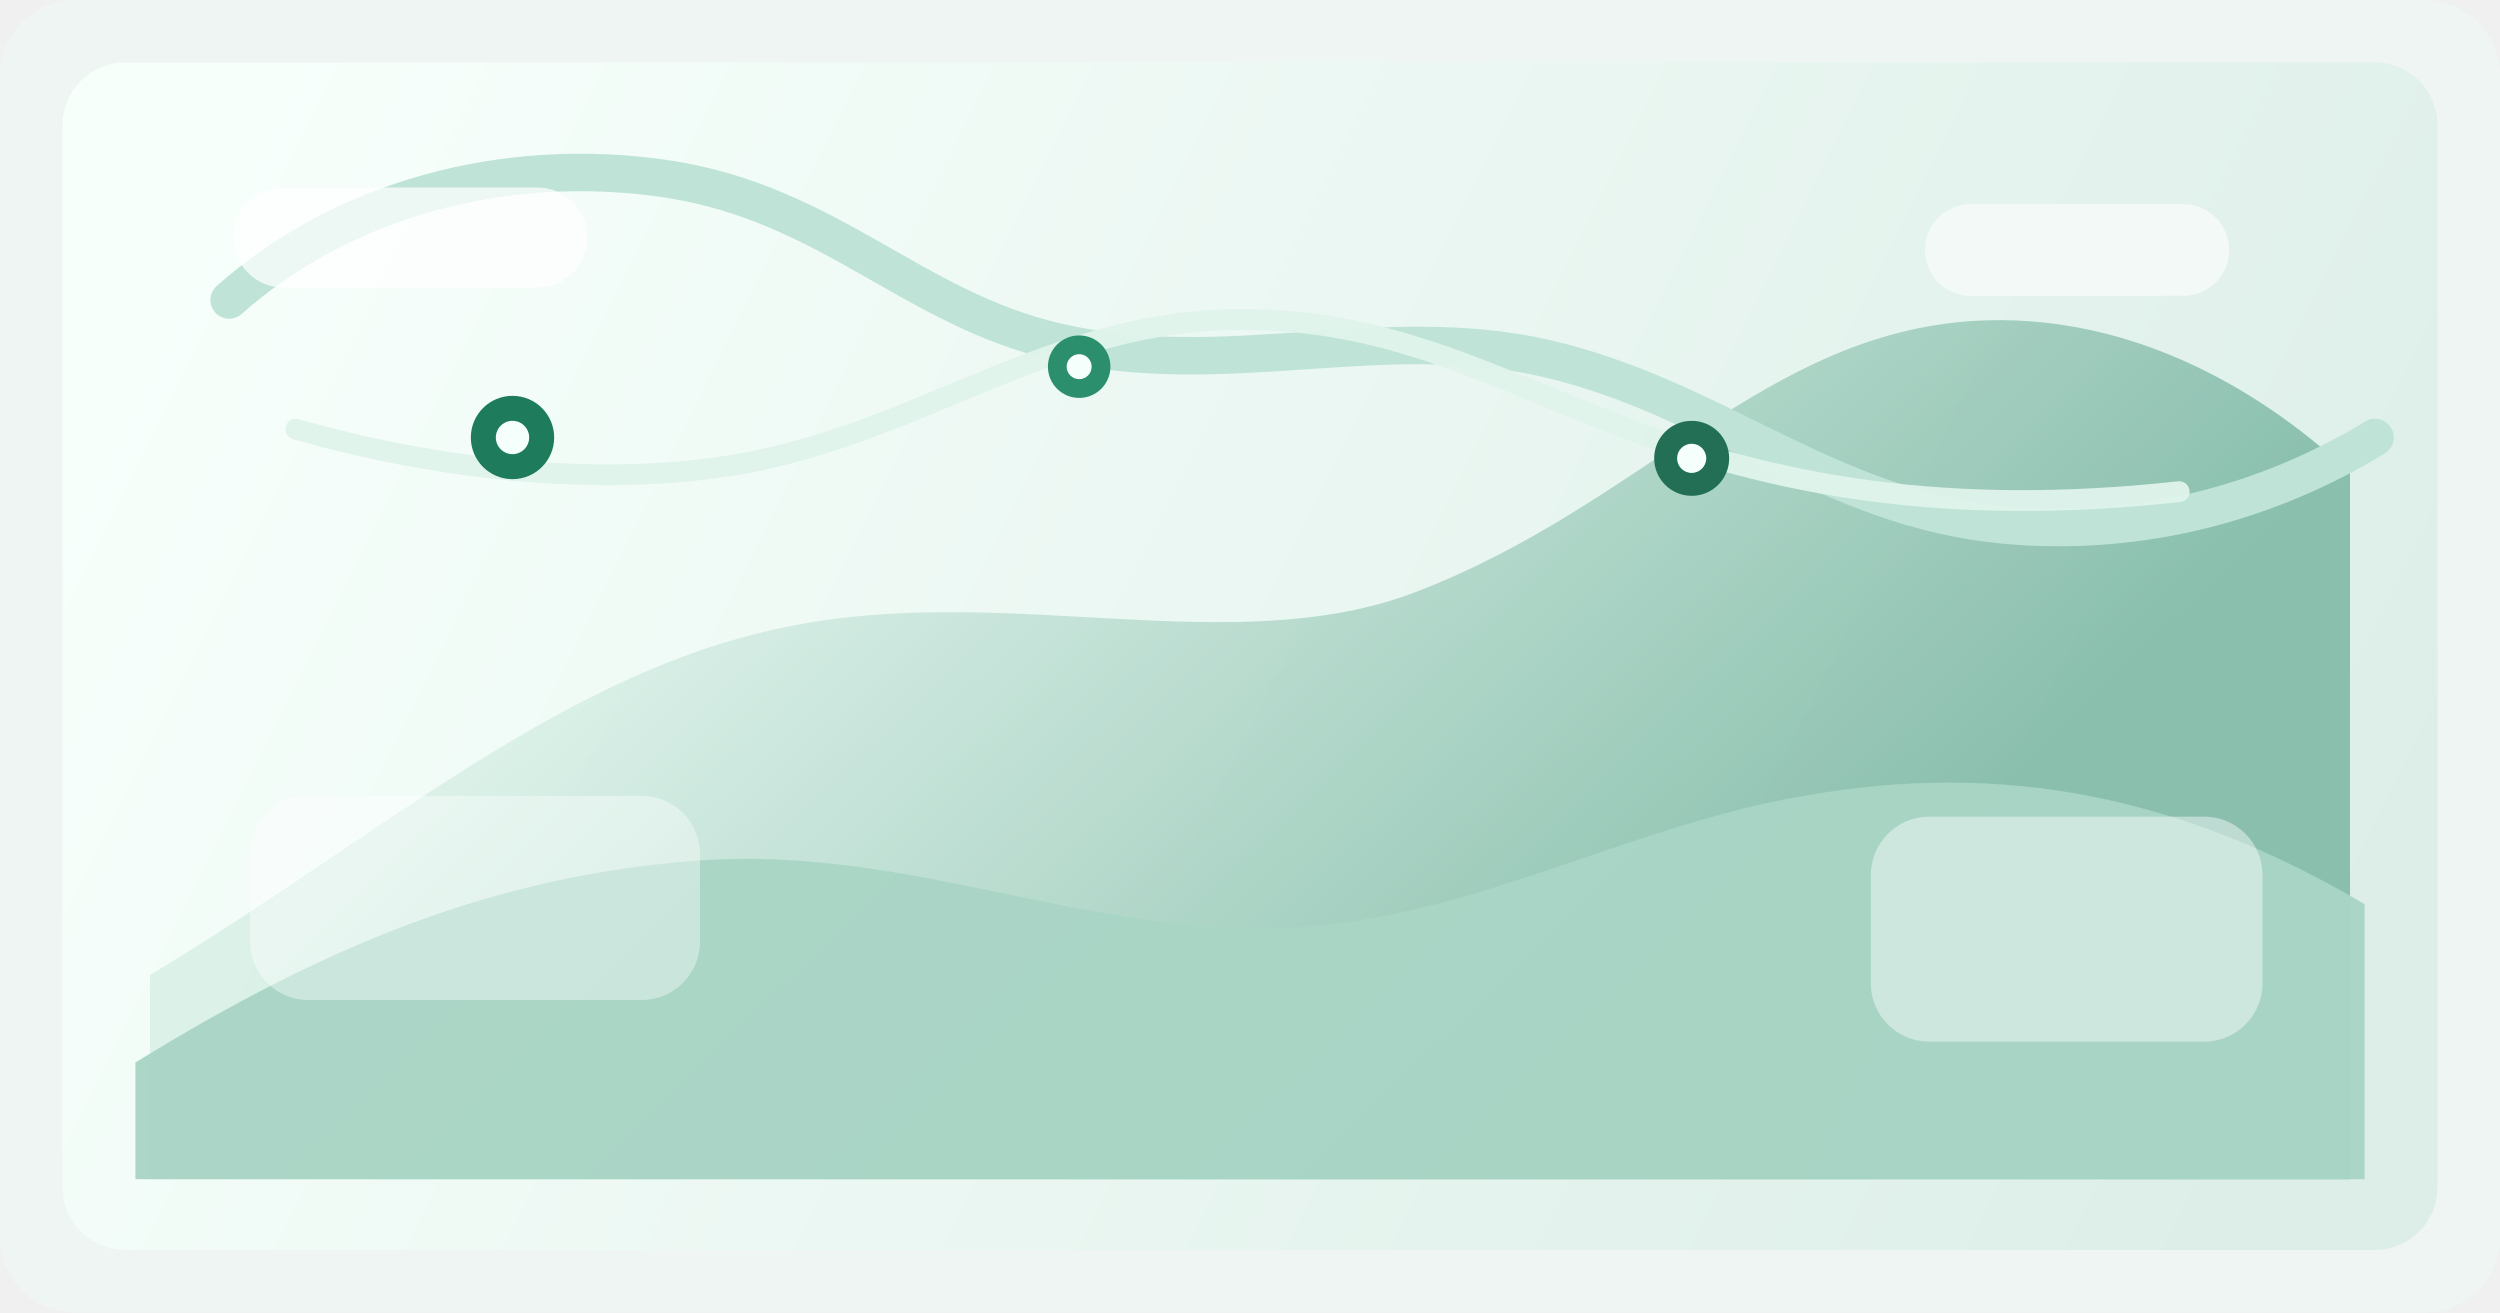
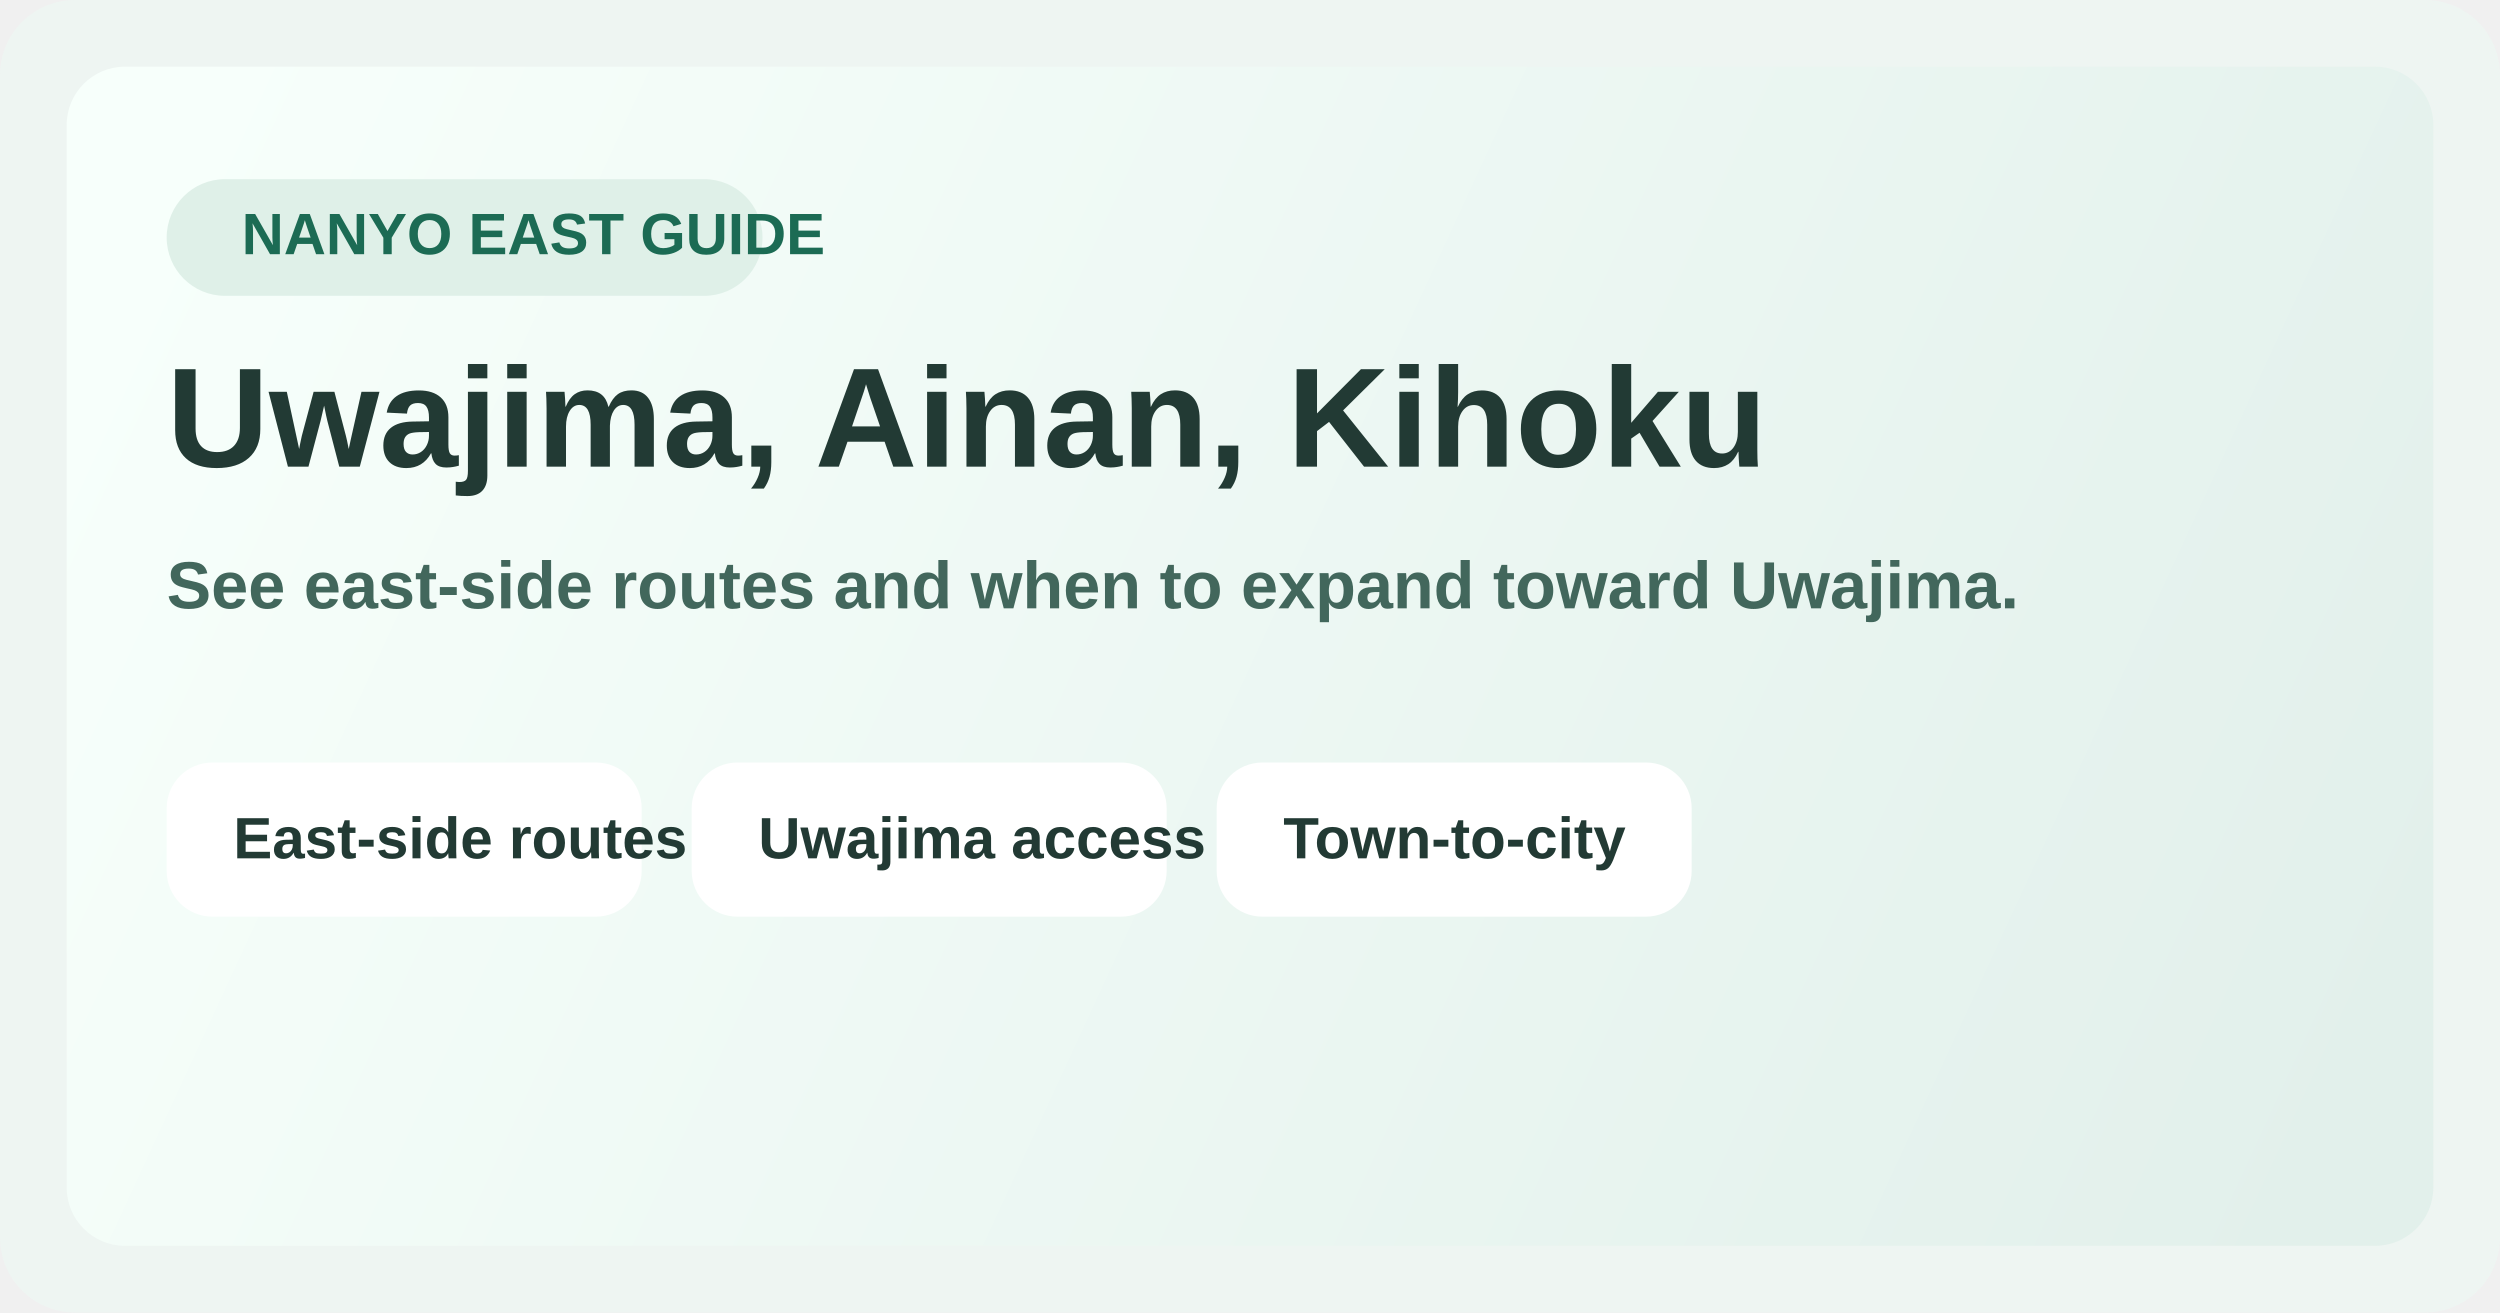
<svg xmlns="http://www.w3.org/2000/svg" width="1200" height="630" viewBox="0 0 1200 630" fill="none">
  <rect width="1200" height="630" rx="36" fill="#EEF5F2" />
-   <rect x="30" y="30" width="1140" height="570" rx="30" fill="url(#bg)" />
-   <path d="M72 468C182 402 269 323 377 301C483 279 592 318 680 284C789 242 847 160 948 154C1018 150 1081 183 1128 227V566H72V468Z" fill="url(#hill)" opacity="0.88" />
-   <path d="M65 510C159 452 240 420 336 413C439 406 523 451 623 445C708 440 783 396 866 382C961 365 1047 382 1135 434V566H65V510Z" fill="#A9D5C5" opacity="0.95" />
-   <path d="M110 144C164 96 242 74 321 86C398 98 438 148 507 164C588 183 663 154 742 172C824 191 877 244 962 252C1028 258 1089 241 1140 210" stroke="#BFE4D7" stroke-width="18" stroke-linecap="round" />
-   <path d="M142 206C219 228 308 236 377 218C448 200 503 160 578 154C656 149 705 176 774 203C852 234 936 248 1046 236" stroke="#DFF3EB" stroke-width="10" stroke-linecap="round" opacity="0.95" />
-   <circle cx="246" cy="210" r="20" fill="#1E7B5C" />
-   <circle cx="246" cy="210" r="8" fill="#F5FFFB" />
-   <circle cx="518" cy="176" r="15" fill="#2B8E6C" />
-   <circle cx="518" cy="176" r="6" fill="#F5FFFB" />
-   <circle cx="812" cy="220" r="18" fill="#236F56" />
-   <circle cx="812" cy="220" r="7" fill="#F5FFFB" />
-   <rect x="112" y="90" width="170" height="48" rx="24" fill="#FFFFFF" opacity="0.72" />
-   <rect x="924" y="98" width="146" height="44" rx="22" fill="#FFFFFF" opacity="0.54" />
-   <rect x="898" y="392" width="188" height="108" rx="28" fill="#FFFFFF" opacity="0.44" />
-   <rect x="120" y="382" width="216" height="98" rx="28" fill="#FFFFFF" opacity="0.38" />
+   <rect x="32" y="32" width="1136" height="566" rx="28" fill="url(#bg)" />
+   <rect x="80" y="86" width="286" height="56" rx="28" fill="#DFF0E8" />
+   <text x="116" y="122" fill="#1C6B54" font-family="Arial, sans-serif" font-size="28" font-weight="700">NANYO EAST GUIDE</text>
+   <text x="80" y="224" fill="#223A34" font-family="Arial, sans-serif" font-size="68" font-weight="700">Uwajima, Ainan, Kihoku</text>
+   <text x="80" y="292" fill="#42675C" font-family="Arial, sans-serif" font-size="32" font-weight="600">See east-side routes and when to expand toward Uwajima.</text>
+   <rect x="80" y="366" width="228" height="74" rx="22" fill="#FFFFFF" />
+   <rect x="332" y="366" width="228" height="74" rx="22" fill="#FFFFFF" />
+   <rect x="584" y="366" width="228" height="74" rx="22" fill="#FFFFFF" />
+   <text x="112" y="412" fill="#223A34" font-family="Arial, sans-serif" font-size="28" font-weight="700">East-side routes</text>
+   <text x="364" y="412" fill="#223A34" font-family="Arial, sans-serif" font-size="28" font-weight="700">Uwajima access</text>
+   <text x="616" y="412" fill="#223A34" font-family="Arial, sans-serif" font-size="28" font-weight="700">Town-to-city</text>
  <defs>
-     <linearGradient id="bg" x1="104" y1="76" x2="1080" y2="562" gradientUnits="userSpaceOnUse">
+     <linearGradient id="bg" x1="80" y1="80" x2="1120" y2="560" gradientUnits="userSpaceOnUse">
      <stop stop-color="#F7FFFB" />
-       <stop offset="1" stop-color="#DDEEE8" />
-     </linearGradient>
-     <linearGradient id="hill" x1="438" y1="168" x2="795" y2="538" gradientUnits="userSpaceOnUse">
-       <stop stop-color="#D8EFE6" />
-       <stop offset="1" stop-color="#7FB9A5" />
+       <stop offset="1" stop-color="#E2F0EB" />
    </linearGradient>
  </defs>
</svg>
